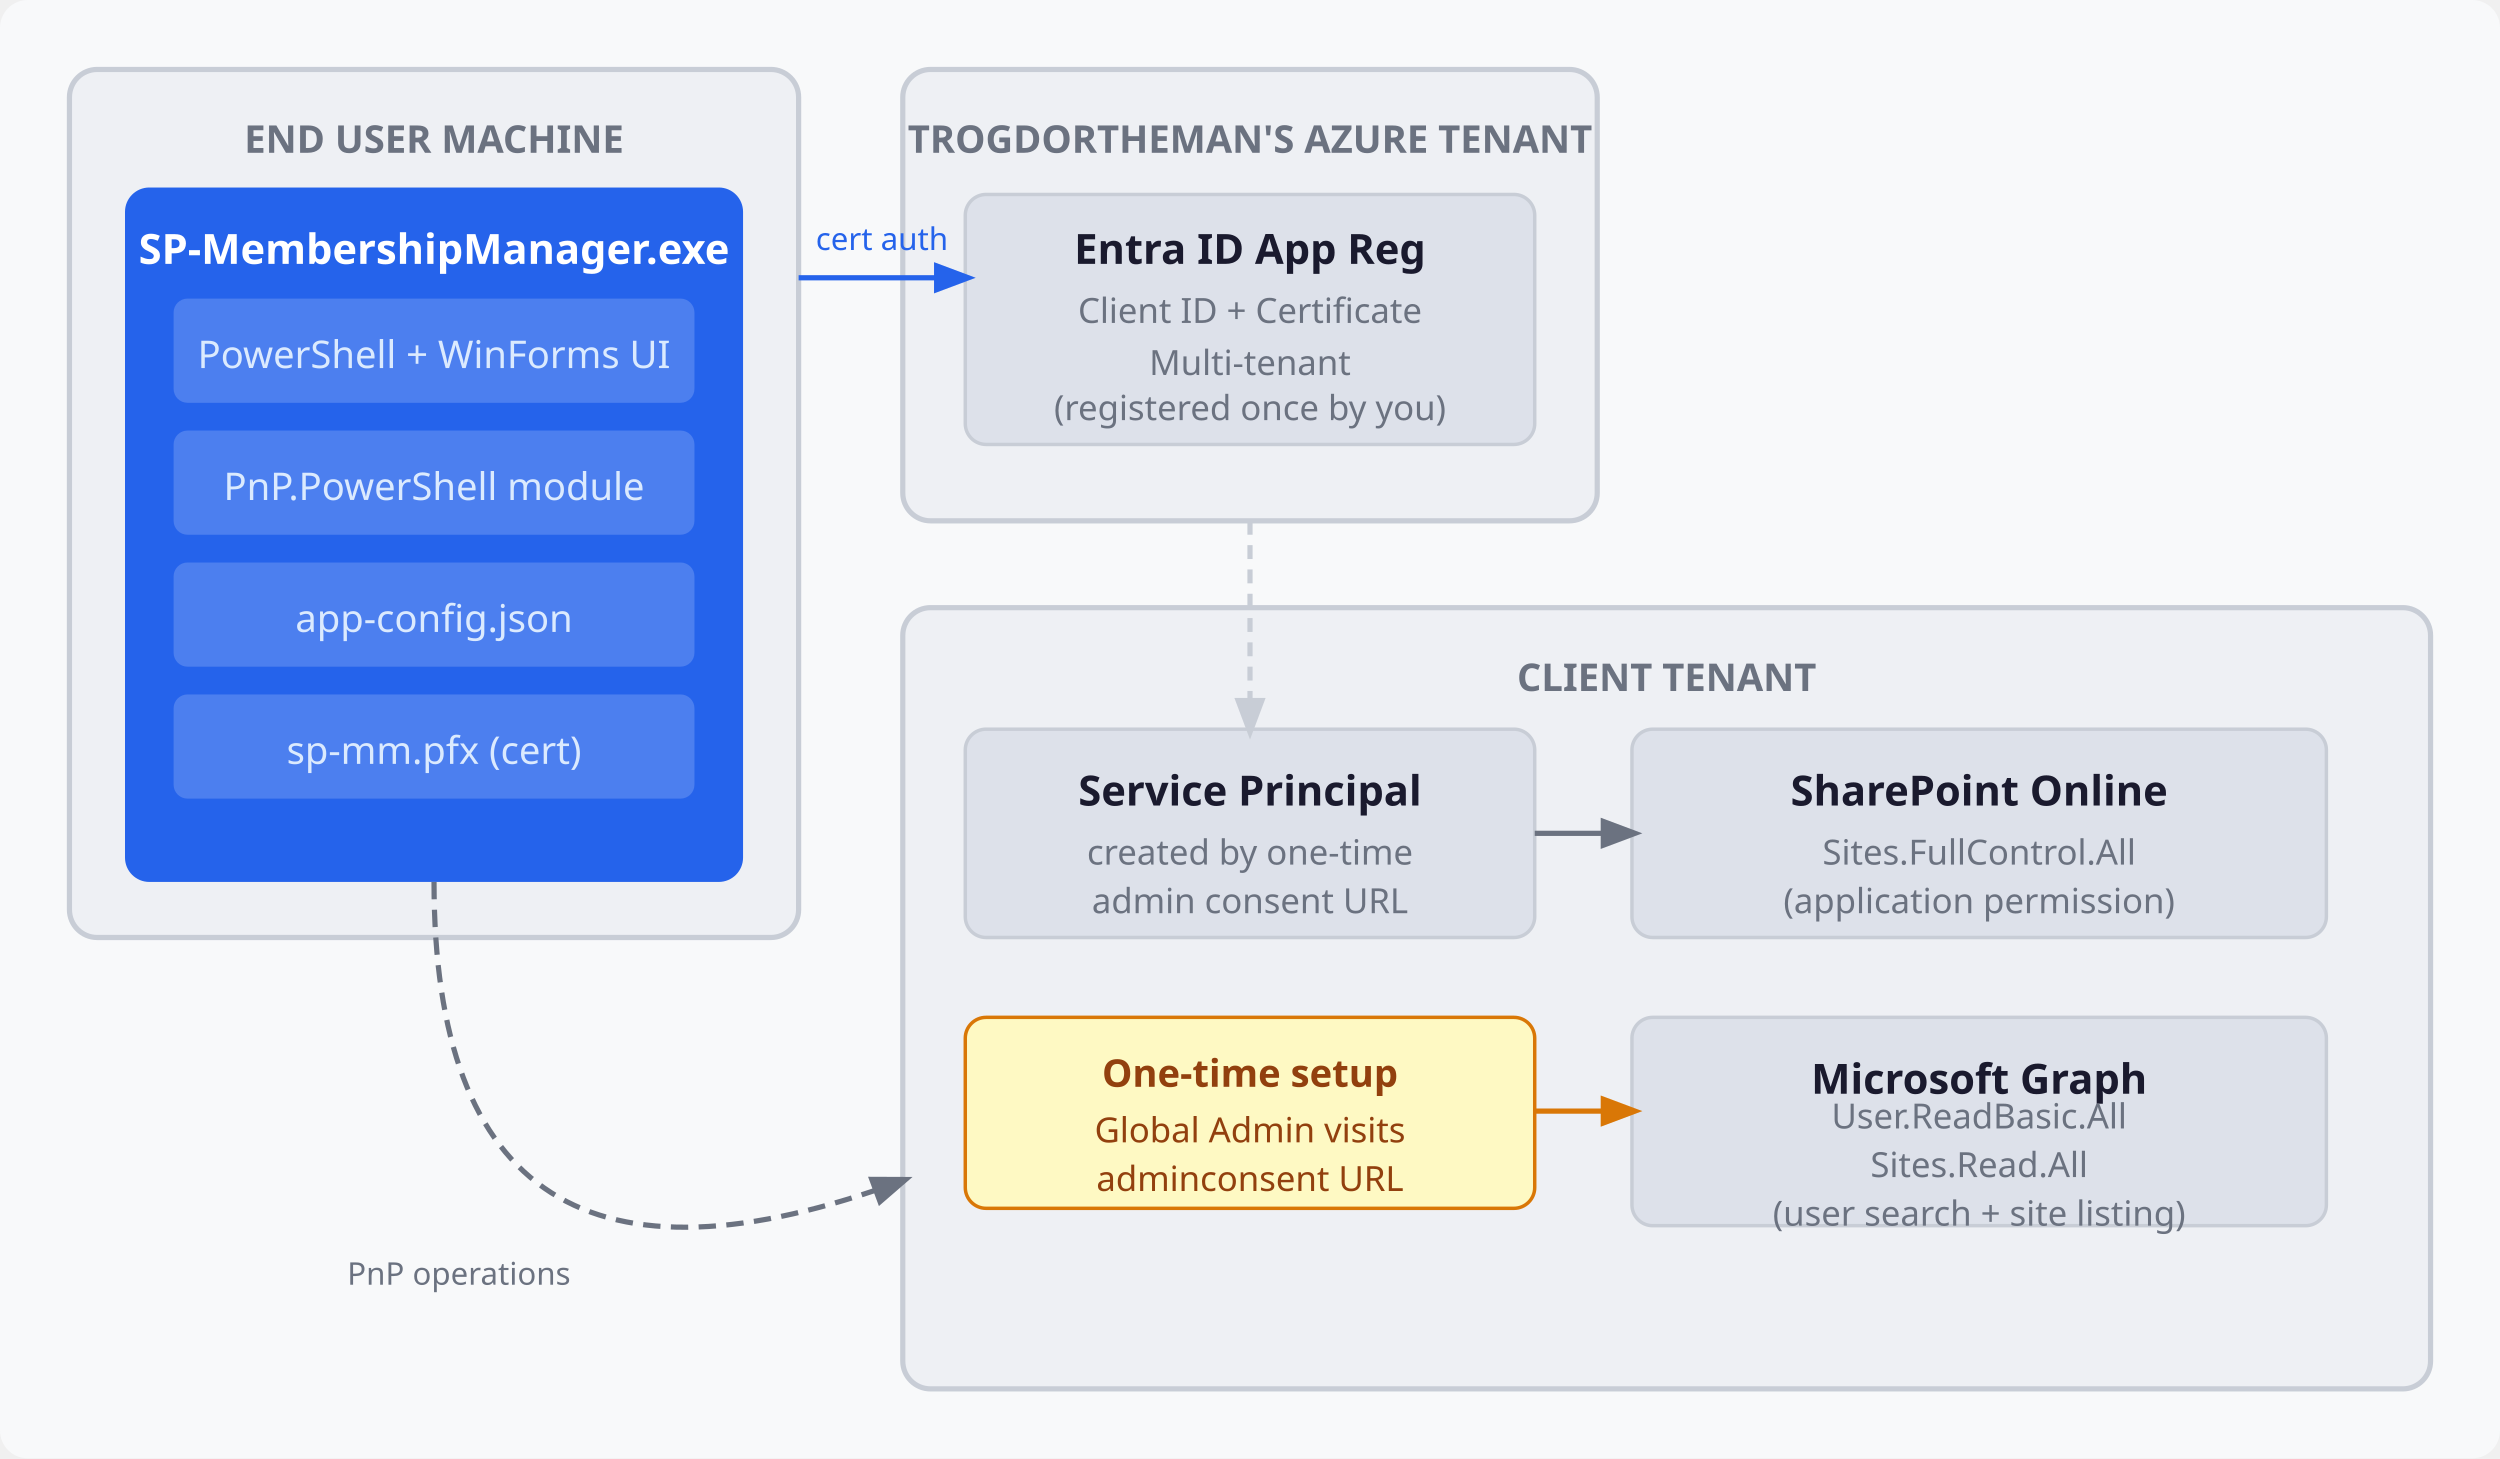
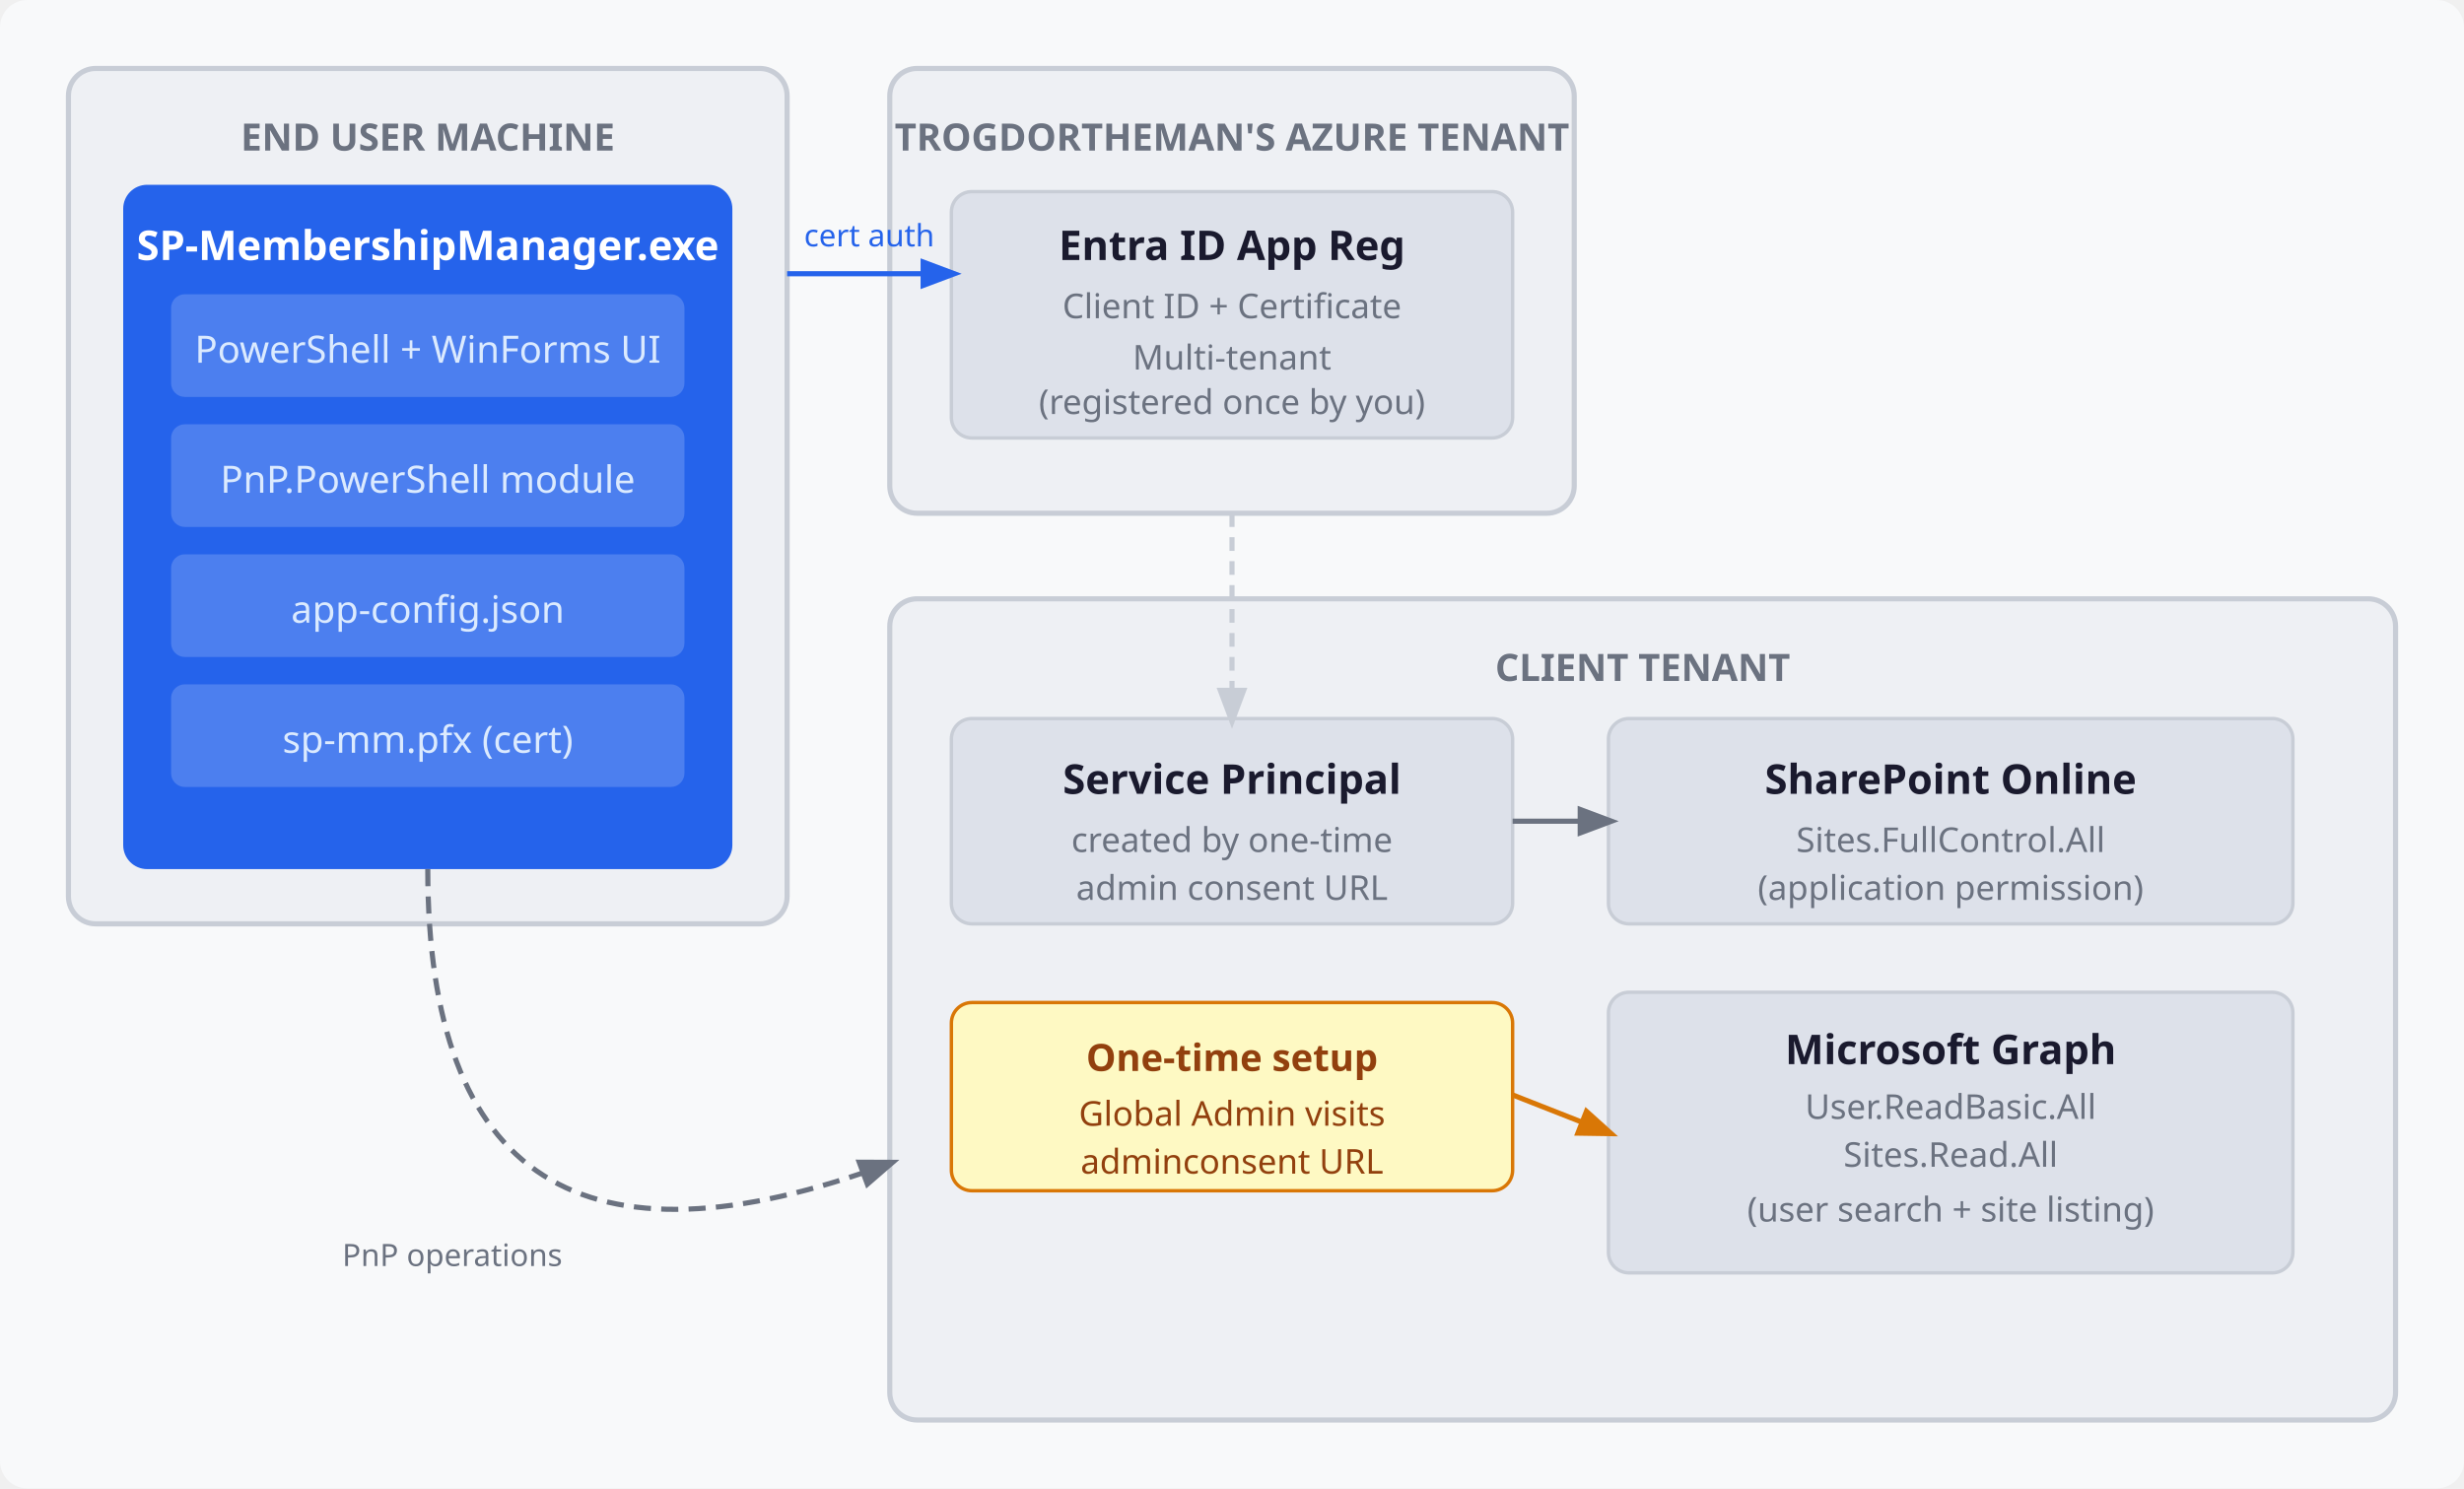
- <svg xmlns="http://www.w3.org/2000/svg" viewBox="0 0 720 420" font-family="Segoe UI, sans-serif" font-size="13">
-   <rect width="720" height="420" fill="#f8f9fa" rx="8" />
+ <svg xmlns="http://www.w3.org/2000/svg" viewBox="0 0 720 435" font-family="Segoe UI, sans-serif" font-size="13">
+   <rect width="720" height="435" fill="#f8f9fa" rx="8" />
  <rect x="20" y="20" width="210" height="250" rx="8" fill="#eef0f4" stroke="#c8cdd6" stroke-width="1.5" />
  <text x="125" y="44" text-anchor="middle" font-size="11" font-weight="600" fill="#6b7280">END USER MACHINE</text>
  <rect x="36" y="54" width="178" height="200" rx="7" fill="#2563eb" />
  <text x="125" y="76" text-anchor="middle" font-size="12" font-weight="700" fill="#ffffff">SP-MembershipManager.exe</text>
  <rect x="50" y="86" width="150" height="30" rx="4" fill="rgba(255,255,255,0.18)" />
  <text x="125" y="106" text-anchor="middle" font-size="11" fill="#dbeafe">PowerShell + WinForms UI</text>
  <rect x="50" y="124" width="150" height="30" rx="4" fill="rgba(255,255,255,0.18)" />
  <text x="125" y="144" text-anchor="middle" font-size="11" fill="#dbeafe">PnP.PowerShell module</text>
  <rect x="50" y="162" width="150" height="30" rx="4" fill="rgba(255,255,255,0.18)" />
  <text x="125" y="182" text-anchor="middle" font-size="11" fill="#dbeafe">app-config.json</text>
  <rect x="50" y="200" width="150" height="30" rx="4" fill="rgba(255,255,255,0.18)" />
  <text x="125" y="220" text-anchor="middle" font-size="11" fill="#dbeafe">sp-mm.pfx (cert)</text>
  <rect x="260" y="20" width="200" height="130" rx="8" fill="#eef0f4" stroke="#c8cdd6" stroke-width="1.5" />
  <text x="360" y="44" text-anchor="middle" font-size="11" font-weight="600" fill="#6b7280">TROGDORTHEMAN'S AZURE TENANT</text>
  <rect x="278" y="56" width="164" height="72" rx="6" fill="#dde1ea" stroke="#c8cdd6" stroke-width="1" />
  <text x="360" y="76" text-anchor="middle" font-size="12" font-weight="600" fill="#1a1a2e">Entra ID App Reg</text>
  <text x="360" y="93" text-anchor="middle" font-size="10" fill="#6b7280">Client ID + Certificate</text>
  <text x="360" y="108" text-anchor="middle" font-size="10" fill="#6b7280">Multi-tenant</text>
  <text x="360" y="121" text-anchor="middle" font-size="10" fill="#6b7280">(registered once by you)</text>
-   <rect x="260" y="175" width="440" height="225" rx="8" fill="#eef0f4" stroke="#c8cdd6" stroke-width="1.5" />
+   <rect x="260" y="175" width="440" height="240" rx="8" fill="#eef0f4" stroke="#c8cdd6" stroke-width="1.5" />
  <text x="480" y="199" text-anchor="middle" font-size="11" font-weight="600" fill="#6b7280">CLIENT TENANT</text>
  <rect x="278" y="210" width="164" height="60" rx="6" fill="#dde1ea" stroke="#c8cdd6" stroke-width="1" />
  <text x="360" y="232" text-anchor="middle" font-size="12" font-weight="600" fill="#1a1a2e">Service Principal</text>
  <text x="360" y="249" text-anchor="middle" font-size="10" fill="#6b7280">created by one-time</text>
  <text x="360" y="263" text-anchor="middle" font-size="10" fill="#6b7280">admin consent URL</text>
  <rect x="470" y="210" width="200" height="60" rx="6" fill="#dde1ea" stroke="#c8cdd6" stroke-width="1" />
  <text x="570" y="232" text-anchor="middle" font-size="12" font-weight="600" fill="#1a1a2e">SharePoint Online</text>
  <text x="570" y="249" text-anchor="middle" font-size="10" fill="#6b7280">Sites.FullControl.All</text>
  <text x="570" y="263" text-anchor="middle" font-size="10" fill="#6b7280">(application permission)</text>
  <rect x="278" y="293" width="164" height="55" rx="6" fill="#fef9c3" stroke="#d97706" stroke-width="1" />
  <text x="360" y="313" text-anchor="middle" font-size="11" font-weight="600" fill="#92400e">One-time setup</text>
  <text x="360" y="329" text-anchor="middle" font-size="10" fill="#92400e">Global Admin visits</text>
  <text x="360" y="343" text-anchor="middle" font-size="10" fill="#92400e">adminconsent URL</text>
-   <rect x="470" y="293" width="200" height="60" rx="6" fill="#dde1ea" stroke="#c8cdd6" stroke-width="1" />
-   <text x="570" y="315" text-anchor="middle" font-size="12" font-weight="600" fill="#1a1a2e">Microsoft Graph</text>
-   <text x="570" y="325" text-anchor="middle" font-size="10" fill="#6b7280">User.ReadBasic.All</text>
-   <text x="570" y="339" text-anchor="middle" font-size="10" fill="#6b7280">Sites.Read.All</text>
-   <text x="570" y="353" text-anchor="middle" font-size="10" fill="#6b7280">(user search + site listing)</text>
+   <rect x="470" y="290" width="200" height="82" rx="6" fill="#dde1ea" stroke="#c8cdd6" stroke-width="1" />
+   <text x="570" y="311" text-anchor="middle" font-size="12" font-weight="600" fill="#1a1a2e">Microsoft Graph</text>
+   <text x="570" y="327" text-anchor="middle" font-size="10" fill="#6b7280">User.ReadBasic.All</text>
+   <text x="570" y="341" text-anchor="middle" font-size="10" fill="#6b7280">Sites.Read.All</text>
+   <text x="570" y="357" text-anchor="middle" font-size="10" fill="#6b7280">(user search + site listing)</text>
  <line x1="230" y1="80" x2="278" y2="80" stroke="#2563eb" stroke-width="1.5" marker-end="url(#ab)" />
  <text x="254" y="72" text-anchor="middle" font-size="9" fill="#2563eb">cert auth</text>
  <line x1="360" y1="150" x2="360" y2="210" stroke="#c8cdd6" stroke-width="1.5" stroke-dasharray="4,3" marker-end="url(#ag)" />
  <line x1="442" y1="240" x2="470" y2="240" stroke="#6b7280" stroke-width="1.5" marker-end="url(#ad)" />
-   <line x1="442" y1="320" x2="470" y2="320" stroke="#d97706" stroke-width="1.5" marker-end="url(#ao)" />
+   <line x1="442" y1="320" x2="470" y2="331" stroke="#d97706" stroke-width="1.5" marker-end="url(#ao)" />
  <path d="M 125 254 Q 125 390 260 340" fill="none" stroke="#6b7280" stroke-width="1.5" stroke-dasharray="5,3" marker-end="url(#ad)" />
  <text x="100" y="370" font-size="9" fill="#6b7280">PnP operations</text>
  <defs>
    <marker id="ab" markerWidth="8" markerHeight="8" refX="6" refY="3" orient="auto">
      <path d="M0,0 L0,6 L8,3 z" fill="#2563eb" />
    </marker>
    <marker id="ag" markerWidth="8" markerHeight="8" refX="6" refY="3" orient="auto">
      <path d="M0,0 L0,6 L8,3 z" fill="#c8cdd6" />
    </marker>
    <marker id="ad" markerWidth="8" markerHeight="8" refX="6" refY="3" orient="auto">
      <path d="M0,0 L0,6 L8,3 z" fill="#6b7280" />
    </marker>
    <marker id="ao" markerWidth="8" markerHeight="8" refX="6" refY="3" orient="auto">
      <path d="M0,0 L0,6 L8,3 z" fill="#d97706" />
    </marker>
  </defs>
</svg>
